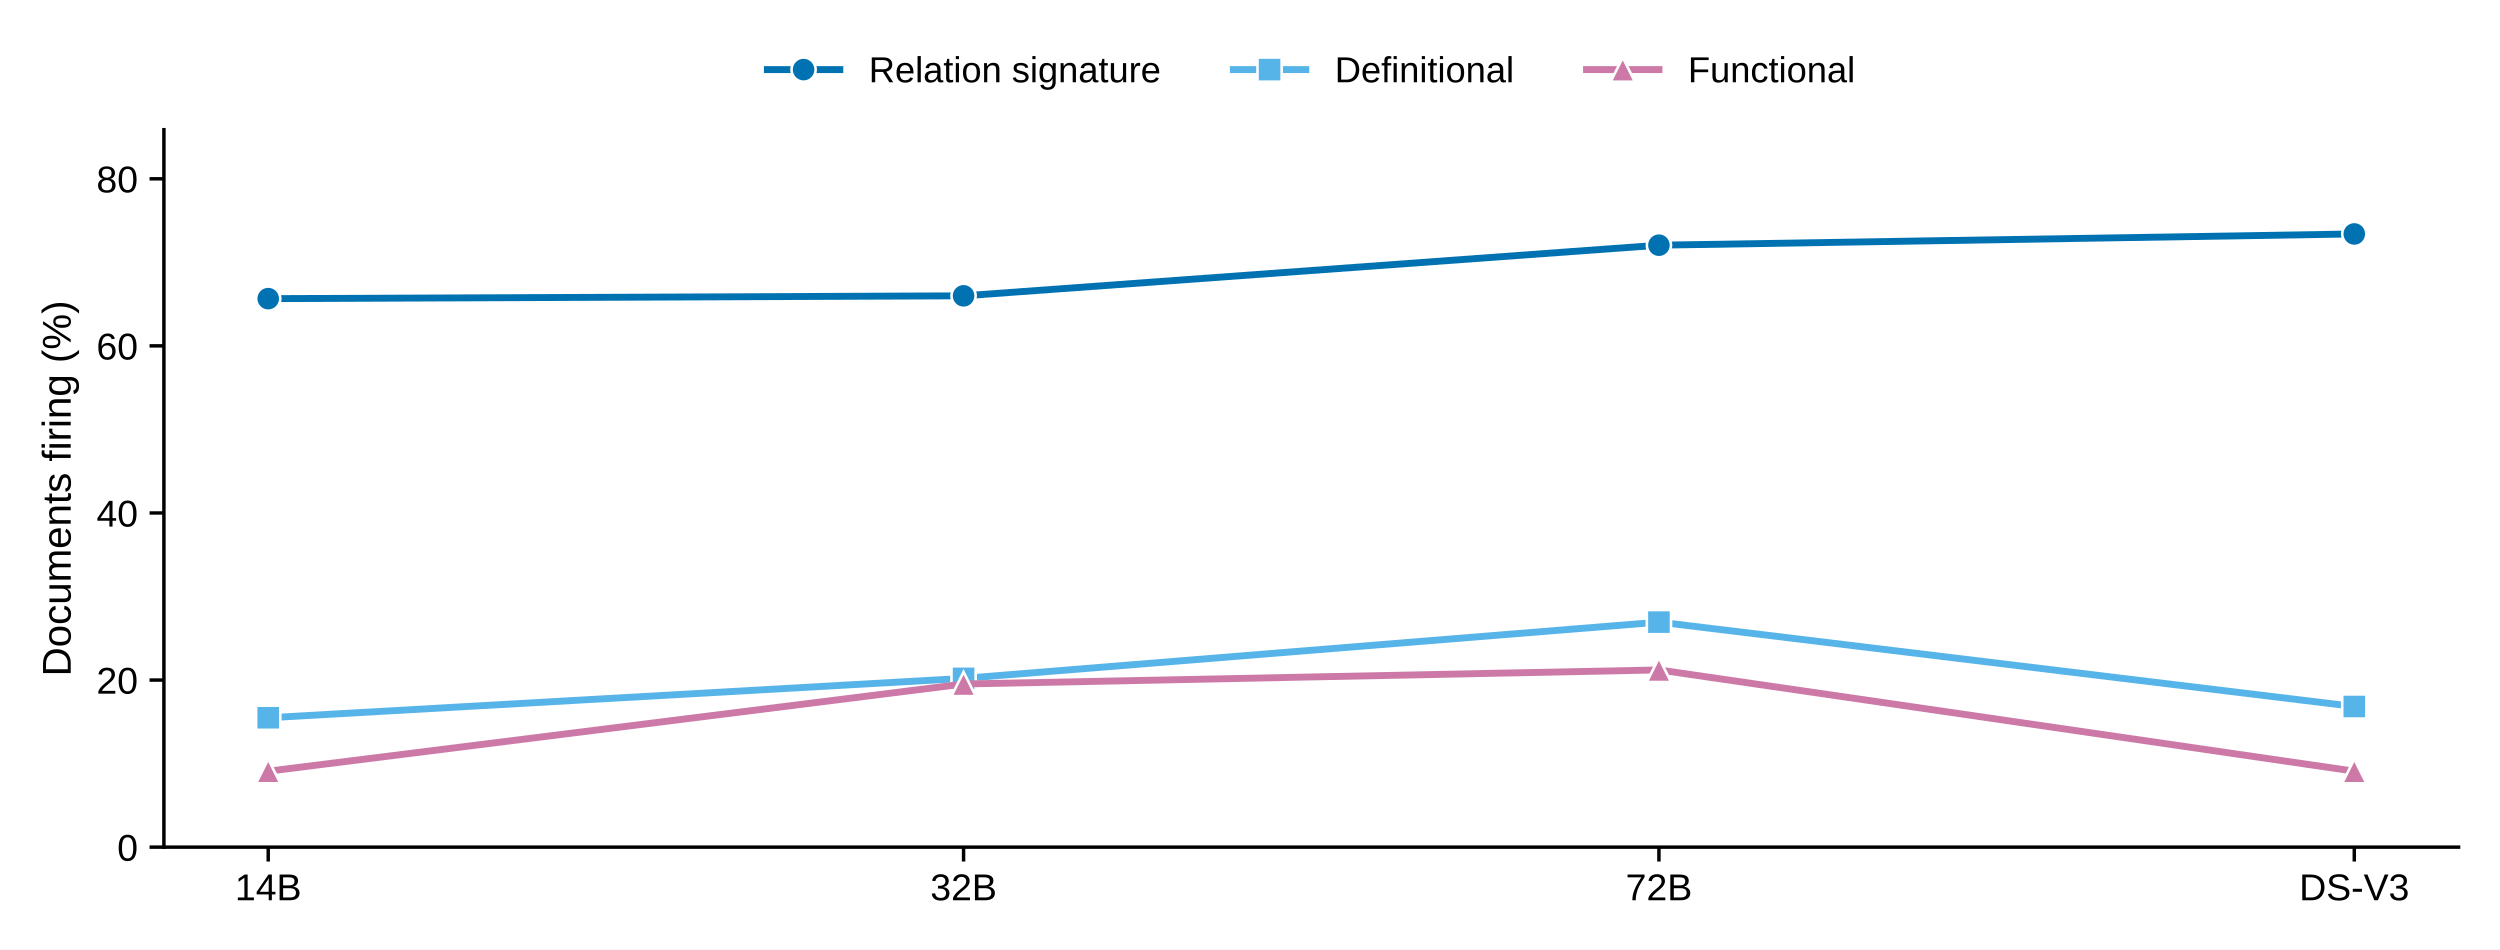
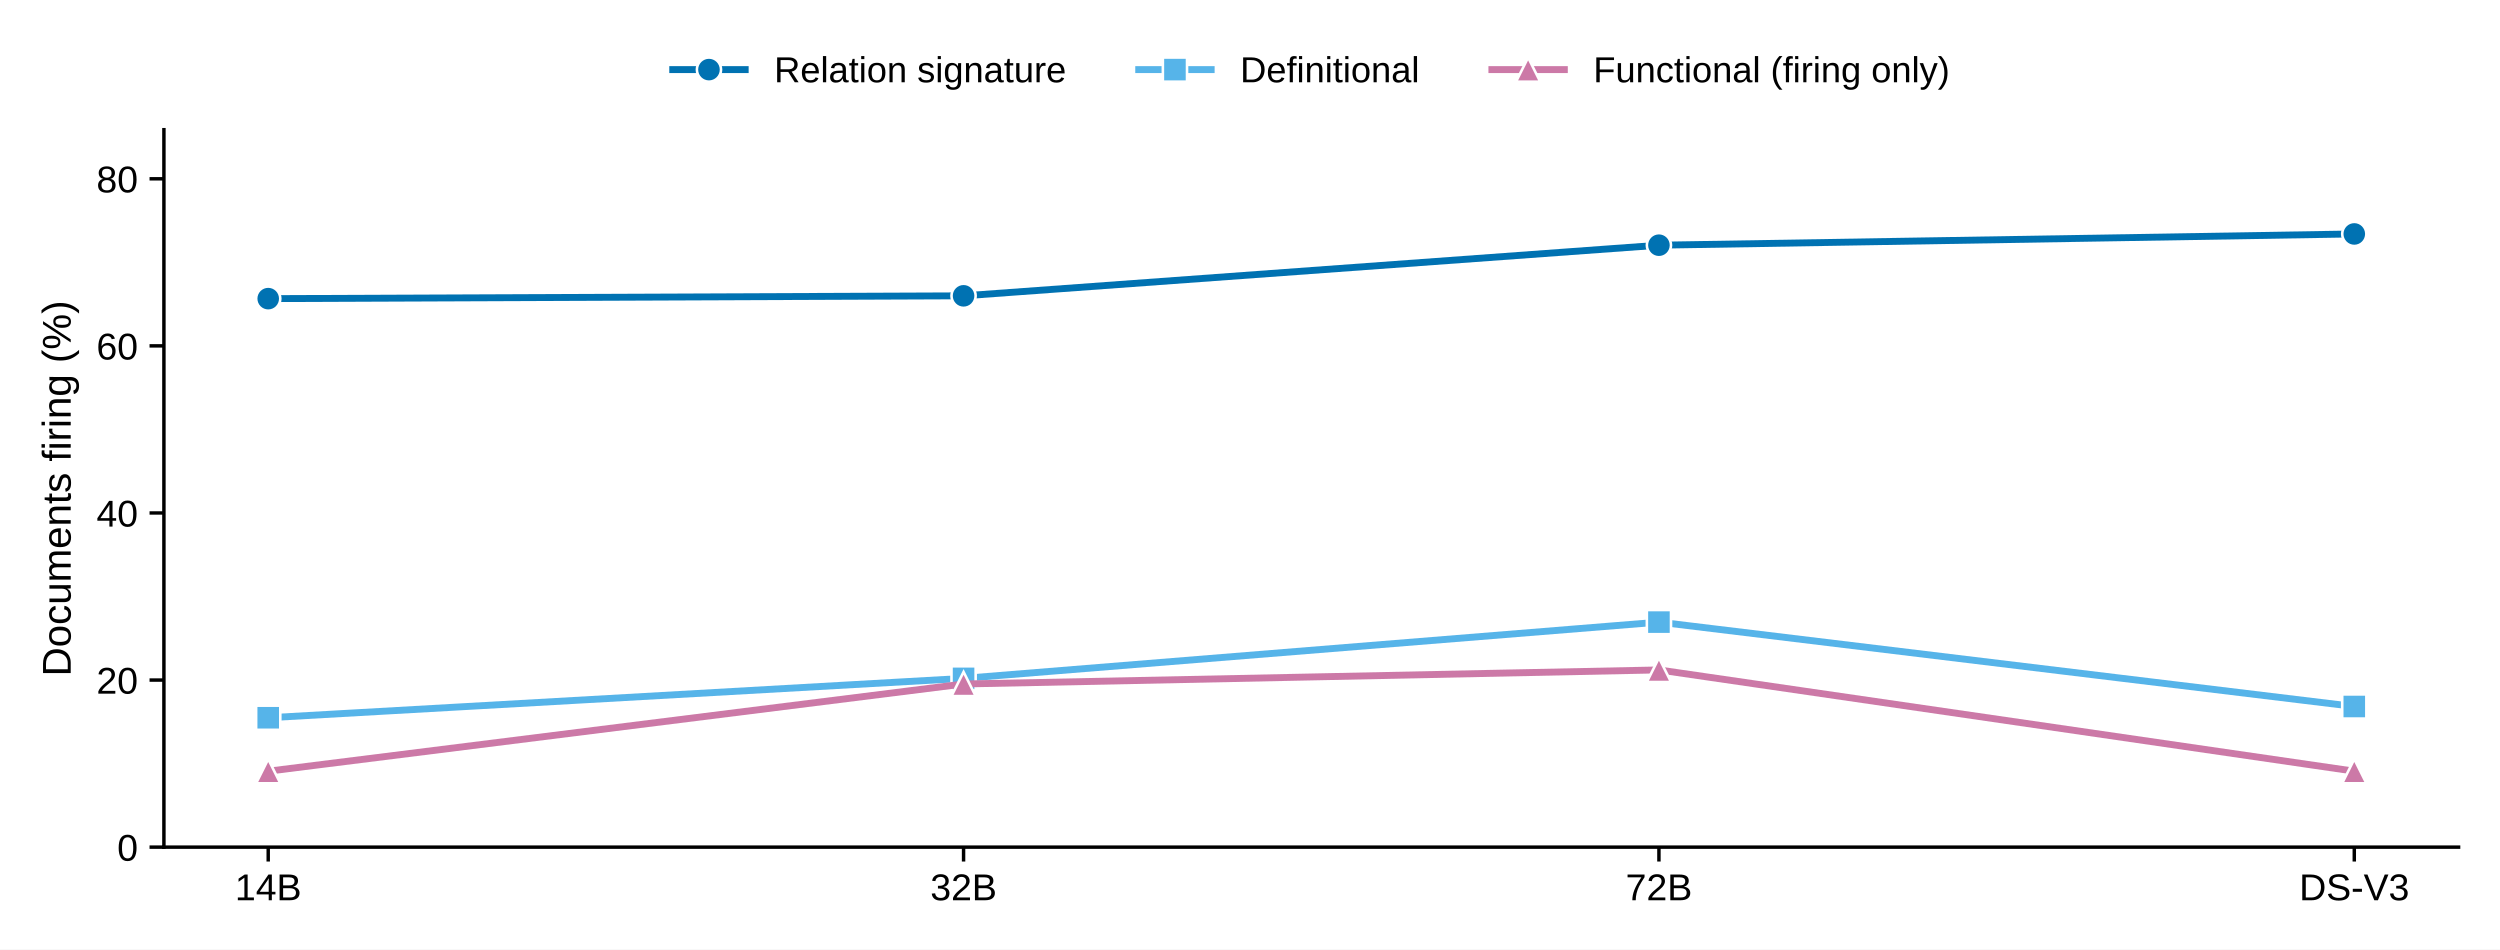
<svg xmlns="http://www.w3.org/2000/svg" xmlns:xlink="http://www.w3.org/1999/xlink" width="434.669pt" height="165.09pt" viewBox="0 0 434.669 165.09" version="1.1">
  <defs>
    <style type="text/css">*{stroke-linejoin: round; stroke-linecap: butt}</style>
  </defs>
  <g id="figure_1">
    <g id="patch_1">
-       <path d="M 0 165.09  L 434.669 165.09  L 434.669 0  L 0 0  z " style="fill: #ffffff" />
+       <path d="M 0 165.09 L 434.669 165.09 L 434.669 0 L 0 0 z " style="fill: #ffffff" />
    </g>
    <g id="axes_1">
      <g id="patch_2">
-         <path d="M 28.499 147.29  L 427.469 147.29  L 427.469 22.55  L 28.499 22.55  z " style="fill: #ffffff" />
+         <path d="M 28.499 147.29 L 427.469 147.29 L 427.469 22.55 L 28.499 22.55 z " style="fill: #ffffff" />
      </g>
      <g id="matplotlib.axis_1">
        <g id="xtick_1">
          <g id="line2d_1">
            <defs>
-               <path id="mb83ffec941" d="M 0 0  L 0 2.5  " style="stroke: #000000; stroke-width: 0.6" />
+               <path id="m9c54ced5c7" d="M 0 0 L 0 2.5 " style="stroke: #000000; stroke-width: 0.6" />
            </defs>
            <g>
-               <use xlink:href="#mb83ffec941" x="46.634" y="147.29" style="stroke: #000000; stroke-width: 0.6" />
+               <use xlink:href="#m9c54ced5c7" x="46.634" y="147.29" style="stroke: #000000; stroke-width: 0.6" />
            </g>
          </g>
          <g id="text_1">
            <text style="font-size: 6.5px; font-family: 'Arial', 'DejaVu Sans', 'Liberation Sans', sans-serif; text-anchor: middle" x="46.634" y="156.522" transform="rotate(-0 46.63369 156.5221)">14B</text>
          </g>
        </g>
        <g id="xtick_2">
          <g id="line2d_2">
            <g>
-               <use xlink:href="#mb83ffec941" x="167.534" y="147.29" style="stroke: #000000; stroke-width: 0.6" />
+               <use xlink:href="#m9c54ced5c7" x="167.534" y="147.29" style="stroke: #000000; stroke-width: 0.6" />
            </g>
          </g>
          <g id="text_2">
            <text style="font-size: 6.5px; font-family: 'Arial', 'DejaVu Sans', 'Liberation Sans', sans-serif; text-anchor: middle" x="167.534" y="156.522" transform="rotate(-0 167.5337 156.5221)">32B</text>
          </g>
        </g>
        <g id="xtick_3">
          <g id="line2d_3">
            <g>
-               <use xlink:href="#mb83ffec941" x="288.434" y="147.29" style="stroke: #000000; stroke-width: 0.6" />
+               <use xlink:href="#m9c54ced5c7" x="288.434" y="147.29" style="stroke: #000000; stroke-width: 0.6" />
            </g>
          </g>
          <g id="text_3">
            <text style="font-size: 6.5px; font-family: 'Arial', 'DejaVu Sans', 'Liberation Sans', sans-serif; text-anchor: middle" x="288.434" y="156.522" transform="rotate(-0 288.4337 156.5221)">72B</text>
          </g>
        </g>
        <g id="xtick_4">
          <g id="line2d_4">
            <g>
-               <use xlink:href="#mb83ffec941" x="409.334" y="147.29" style="stroke: #000000; stroke-width: 0.6" />
+               <use xlink:href="#m9c54ced5c7" x="409.334" y="147.29" style="stroke: #000000; stroke-width: 0.6" />
            </g>
          </g>
          <g id="text_4">
            <text style="font-size: 6.5px; font-family: 'Arial', 'DejaVu Sans', 'Liberation Sans', sans-serif; text-anchor: middle" x="409.334" y="156.522" transform="rotate(-0 409.3337 156.5221)">DS-V3</text>
          </g>
        </g>
      </g>
      <g id="matplotlib.axis_2">
        <g id="ytick_1">
          <g id="line2d_5">
            <defs>
-               <path id="mb2eed37937" d="M 0 0  L -2.5 0  " style="stroke: #000000; stroke-width: 0.6" />
+               <path id="mfb6f5998d5" d="M 0 0 L -2.5 0 " style="stroke: #000000; stroke-width: 0.6" />
            </defs>
            <g>
-               <use xlink:href="#mb2eed37937" x="28.499" y="147.29" style="stroke: #000000; stroke-width: 0.6" />
+               <use xlink:href="#mfb6f5998d5" x="28.499" y="147.29" style="stroke: #000000; stroke-width: 0.6" />
            </g>
          </g>
          <g id="text_5">
            <text style="font-size: 6.5px; font-family: 'Arial', 'DejaVu Sans', 'Liberation Sans', sans-serif; text-anchor: end" x="23.999" y="149.656" transform="rotate(-0 23.99869 149.656)">0</text>
          </g>
        </g>
        <g id="ytick_2">
          <g id="line2d_6">
            <g>
-               <use xlink:href="#mb2eed37937" x="28.499" y="118.24" style="stroke: #000000; stroke-width: 0.6" />
+               <use xlink:href="#mfb6f5998d5" x="28.499" y="118.24" style="stroke: #000000; stroke-width: 0.6" />
            </g>
          </g>
          <g id="text_6">
            <text style="font-size: 6.5px; font-family: 'Arial', 'DejaVu Sans', 'Liberation Sans', sans-serif; text-anchor: end" x="23.999" y="120.606" transform="rotate(-0 23.99869 120.6058)">20</text>
          </g>
        </g>
        <g id="ytick_3">
          <g id="line2d_7">
            <g>
-               <use xlink:href="#mb2eed37937" x="28.499" y="89.189" style="stroke: #000000; stroke-width: 0.6" />
+               <use xlink:href="#mfb6f5998d5" x="28.499" y="89.189" style="stroke: #000000; stroke-width: 0.6" />
            </g>
          </g>
          <g id="text_7">
            <text style="font-size: 6.5px; font-family: 'Arial', 'DejaVu Sans', 'Liberation Sans', sans-serif; text-anchor: end" x="23.999" y="91.556" transform="rotate(-0 23.99869 91.55552)">40</text>
          </g>
        </g>
        <g id="ytick_4">
          <g id="line2d_8">
            <g>
-               <use xlink:href="#mb2eed37937" x="28.499" y="60.139" style="stroke: #000000; stroke-width: 0.6" />
+               <use xlink:href="#mfb6f5998d5" x="28.499" y="60.139" style="stroke: #000000; stroke-width: 0.6" />
            </g>
          </g>
          <g id="text_8">
            <text style="font-size: 6.5px; font-family: 'Arial', 'DejaVu Sans', 'Liberation Sans', sans-serif; text-anchor: end" x="23.999" y="62.505" transform="rotate(-0 23.99869 62.50527)">60</text>
          </g>
        </g>
        <g id="ytick_5">
          <g id="line2d_9">
            <g>
-               <use xlink:href="#mb2eed37937" x="28.499" y="31.089" style="stroke: #000000; stroke-width: 0.6" />
+               <use xlink:href="#mfb6f5998d5" x="28.499" y="31.089" style="stroke: #000000; stroke-width: 0.6" />
            </g>
          </g>
          <g id="text_9">
            <text style="font-size: 6.5px; font-family: 'Arial', 'DejaVu Sans', 'Liberation Sans', sans-serif; text-anchor: end" x="23.999" y="33.455" transform="rotate(-0 23.99869 33.45503)">80</text>
          </g>
        </g>
        <g id="text_10">
          <text style="font-size: 7px; font-family: 'Arial', 'DejaVu Sans', 'Liberation Sans', sans-serif; text-anchor: middle" x="12.296" y="84.92" transform="rotate(-90 12.29619 84.91993)">Documents firing (%)</text>
        </g>
      </g>
      <g id="line2d_10">
-         <path d="M 46.634 51.923  L 167.534 51.434  L 288.434 42.631  L 409.334 40.675  " clip-path="url(#p4e0a10c722)" style="fill: none; stroke: #0072b2; stroke-width: 1.2; stroke-linecap: square" />
+         <path d="M 46.634 51.923 L 167.534 51.434 L 288.434 42.631 L 409.334 40.675 " clip-path="url(#p462305b7a8)" style="fill: none; stroke: #0072b2; stroke-width: 1.2; stroke-linecap: square" />
        <defs>
-           <path id="mf7ec0e3746" d="M 0 2.1  C 0.557 2.1 1.091 1.879 1.485 1.485  C 1.879 1.091 2.1 0.557 2.1 0  C 2.1 -0.557 1.879 -1.091 1.485 -1.485  C 1.091 -1.879 0.557 -2.1 0 -2.1  C -0.557 -2.1 -1.091 -1.879 -1.485 -1.485  C -1.879 -1.091 -2.1 -0.557 -2.1 0  C -2.1 0.557 -1.879 1.091 -1.485 1.485  C -1.091 1.879 -0.557 2.1 0 2.1  z " style="stroke: #ffffff; stroke-width: 0.45" />
+           <path id="m9f0df0e9cb" d="M 0 2.1 C 0.557 2.1 1.091 1.879 1.485 1.485 C 1.879 1.091 2.1 0.557 2.1 0 C 2.1 -0.557 1.879 -1.091 1.485 -1.485 C 1.091 -1.879 0.557 -2.1 0 -2.1 C -0.557 -2.1 -1.091 -1.879 -1.485 -1.485 C -1.879 -1.091 -2.1 -0.557 -2.1 0 C -2.1 0.557 -1.879 1.091 -1.485 1.485 C -1.091 1.879 -0.557 2.1 0 2.1 z " style="stroke: #ffffff; stroke-width: 0.45" />
        </defs>
-         <g clip-path="url(#p4e0a10c722)">
-           <use xlink:href="#mf7ec0e3746" x="46.634" y="51.923" style="fill: #0072b2; stroke: #ffffff; stroke-width: 0.45" />
-           <use xlink:href="#mf7ec0e3746" x="167.534" y="51.434" style="fill: #0072b2; stroke: #ffffff; stroke-width: 0.45" />
-           <use xlink:href="#mf7ec0e3746" x="288.434" y="42.631" style="fill: #0072b2; stroke: #ffffff; stroke-width: 0.45" />
-           <use xlink:href="#mf7ec0e3746" x="409.334" y="40.675" style="fill: #0072b2; stroke: #ffffff; stroke-width: 0.45" />
+         <g clip-path="url(#p462305b7a8)">
+           <use xlink:href="#m9f0df0e9cb" x="46.634" y="51.923" style="fill: #0072b2; stroke: #ffffff; stroke-width: 0.45" />
+           <use xlink:href="#m9f0df0e9cb" x="167.534" y="51.434" style="fill: #0072b2; stroke: #ffffff; stroke-width: 0.45" />
+           <use xlink:href="#m9f0df0e9cb" x="288.434" y="42.631" style="fill: #0072b2; stroke: #ffffff; stroke-width: 0.45" />
+           <use xlink:href="#m9f0df0e9cb" x="409.334" y="40.675" style="fill: #0072b2; stroke: #ffffff; stroke-width: 0.45" />
        </g>
      </g>
      <g id="line2d_11">
-         <path d="M 46.634 124.793  L 167.534 117.946  L 288.434 108.165  L 409.334 122.837  " clip-path="url(#p4e0a10c722)" style="fill: none; stroke: #56b4e9; stroke-width: 1.2; stroke-linecap: square" />
+         <path d="M 46.634 124.793 L 167.534 117.946 L 288.434 108.165 L 409.334 122.837 " clip-path="url(#p462305b7a8)" style="fill: none; stroke: #56b4e9; stroke-width: 1.2; stroke-linecap: square" />
        <defs>
-           <path id="m29e6700abe" d="M -2.1 2.1  L 2.1 2.1  L 2.1 -2.1  L -2.1 -2.1  z " style="stroke: #ffffff; stroke-width: 0.45; stroke-linejoin: miter" />
+           <path id="m44f005ca89" d="M -2.1 2.1 L 2.1 2.1 L 2.1 -2.1 L -2.1 -2.1 z " style="stroke: #ffffff; stroke-width: 0.45; stroke-linejoin: miter" />
        </defs>
-         <g clip-path="url(#p4e0a10c722)">
-           <use xlink:href="#m29e6700abe" x="46.634" y="124.793" style="fill: #56b4e9; stroke: #ffffff; stroke-width: 0.45; stroke-linejoin: miter" />
-           <use xlink:href="#m29e6700abe" x="167.534" y="117.946" style="fill: #56b4e9; stroke: #ffffff; stroke-width: 0.45; stroke-linejoin: miter" />
-           <use xlink:href="#m29e6700abe" x="288.434" y="108.165" style="fill: #56b4e9; stroke: #ffffff; stroke-width: 0.45; stroke-linejoin: miter" />
-           <use xlink:href="#m29e6700abe" x="409.334" y="122.837" style="fill: #56b4e9; stroke: #ffffff; stroke-width: 0.45; stroke-linejoin: miter" />
+         <g clip-path="url(#p462305b7a8)">
+           <use xlink:href="#m44f005ca89" x="46.634" y="124.793" style="fill: #56b4e9; stroke: #ffffff; stroke-width: 0.45; stroke-linejoin: miter" />
+           <use xlink:href="#m44f005ca89" x="167.534" y="117.946" style="fill: #56b4e9; stroke: #ffffff; stroke-width: 0.45; stroke-linejoin: miter" />
+           <use xlink:href="#m44f005ca89" x="288.434" y="108.165" style="fill: #56b4e9; stroke: #ffffff; stroke-width: 0.45; stroke-linejoin: miter" />
+           <use xlink:href="#m44f005ca89" x="409.334" y="122.837" style="fill: #56b4e9; stroke: #ffffff; stroke-width: 0.45; stroke-linejoin: miter" />
        </g>
      </g>
      <g id="line2d_12">
-         <path d="M 46.634 134.085  L 167.534 118.924  L 288.434 116.479  L 409.334 134.085  " clip-path="url(#p4e0a10c722)" style="fill: none; stroke: #cc79a7; stroke-width: 1.2; stroke-linecap: square" />
+         <path d="M 46.634 134.085 L 167.534 118.924 L 288.434 116.479 L 409.334 134.085 " clip-path="url(#p462305b7a8)" style="fill: none; stroke: #cc79a7; stroke-width: 1.2; stroke-linecap: square" />
        <defs>
-           <path id="me29fb728ec" d="M 0 -2.1  L -2.1 2.1  L 2.1 2.1  z " style="stroke: #ffffff; stroke-width: 0.45; stroke-linejoin: miter" />
+           <path id="m0f0b2f9c8d" d="M 0 -2.1 L -2.1 2.1 L 2.1 2.1 z " style="stroke: #ffffff; stroke-width: 0.45; stroke-linejoin: miter" />
        </defs>
-         <g clip-path="url(#p4e0a10c722)">
-           <use xlink:href="#me29fb728ec" x="46.634" y="134.085" style="fill: #cc79a7; stroke: #ffffff; stroke-width: 0.45; stroke-linejoin: miter" />
-           <use xlink:href="#me29fb728ec" x="167.534" y="118.924" style="fill: #cc79a7; stroke: #ffffff; stroke-width: 0.45; stroke-linejoin: miter" />
-           <use xlink:href="#me29fb728ec" x="288.434" y="116.479" style="fill: #cc79a7; stroke: #ffffff; stroke-width: 0.45; stroke-linejoin: miter" />
-           <use xlink:href="#me29fb728ec" x="409.334" y="134.085" style="fill: #cc79a7; stroke: #ffffff; stroke-width: 0.45; stroke-linejoin: miter" />
+         <g clip-path="url(#p462305b7a8)">
+           <use xlink:href="#m0f0b2f9c8d" x="46.634" y="134.085" style="fill: #cc79a7; stroke: #ffffff; stroke-width: 0.45; stroke-linejoin: miter" />
+           <use xlink:href="#m0f0b2f9c8d" x="167.534" y="118.924" style="fill: #cc79a7; stroke: #ffffff; stroke-width: 0.45; stroke-linejoin: miter" />
+           <use xlink:href="#m0f0b2f9c8d" x="288.434" y="116.479" style="fill: #cc79a7; stroke: #ffffff; stroke-width: 0.45; stroke-linejoin: miter" />
+           <use xlink:href="#m0f0b2f9c8d" x="409.334" y="134.085" style="fill: #cc79a7; stroke: #ffffff; stroke-width: 0.45; stroke-linejoin: miter" />
        </g>
      </g>
      <g id="patch_3">
-         <path d="M 28.499 147.29  L 28.499 22.55  " style="fill: none; stroke: #000000; stroke-width: 0.6; stroke-linejoin: miter; stroke-linecap: square" />
+         <path d="M 28.499 147.29 L 28.499 22.55 " style="fill: none; stroke: #000000; stroke-width: 0.6; stroke-linejoin: miter; stroke-linecap: square" />
      </g>
      <g id="patch_4">
-         <path d="M 28.499 147.29  L 427.469 147.29  " style="fill: none; stroke: #000000; stroke-width: 0.6; stroke-linejoin: miter; stroke-linecap: square" />
+         <path d="M 28.499 147.29 L 427.469 147.29 " style="fill: none; stroke: #000000; stroke-width: 0.6; stroke-linejoin: miter; stroke-linecap: square" />
      </g>
      <g id="legend_1">
        <g id="line2d_13">
-           <path d="M 133.419 12.102  L 139.719 12.102  L 146.019 12.102  " style="fill: none; stroke: #0072b2; stroke-width: 1.2; stroke-linecap: square" />
+           <path d="M 116.966 12.102 L 123.266 12.102 L 129.566 12.102 " style="fill: none; stroke: #0072b2; stroke-width: 1.2; stroke-linecap: square" />
          <g>
-             <use xlink:href="#mf7ec0e3746" x="139.719" y="12.102" style="fill: #0072b2; stroke: #ffffff; stroke-width: 0.45" />
+             <use xlink:href="#m9f0df0e9cb" x="123.266" y="12.102" style="fill: #0072b2; stroke: #ffffff; stroke-width: 0.45" />
          </g>
        </g>
        <g id="text_11">
-           <text style="font-size: 6.3px; font-family: 'Arial', 'DejaVu Sans', 'Liberation Sans', sans-serif; text-anchor: start" x="151.059" y="14.307" transform="rotate(-0 151.0592 14.30657)">Relation signature</text>
+           <text style="font-size: 6.3px; font-family: 'Arial', 'DejaVu Sans', 'Liberation Sans', sans-serif; text-anchor: start" x="134.606" y="14.307" transform="rotate(-0 134.6059 14.30657)">Relation signature</text>
        </g>
        <g id="line2d_14">
-           <path d="M 214.437 12.102  L 220.737 12.102  L 227.037 12.102  " style="fill: none; stroke: #56b4e9; stroke-width: 1.2; stroke-linecap: square" />
+           <path d="M 197.984 12.102 L 204.284 12.102 L 210.584 12.102 " style="fill: none; stroke: #56b4e9; stroke-width: 1.2; stroke-linecap: square" />
          <g>
-             <use xlink:href="#m29e6700abe" x="220.737" y="12.102" style="fill: #56b4e9; stroke: #ffffff; stroke-width: 0.45; stroke-linejoin: miter" />
+             <use xlink:href="#m44f005ca89" x="204.284" y="12.102" style="fill: #56b4e9; stroke: #ffffff; stroke-width: 0.45; stroke-linejoin: miter" />
          </g>
        </g>
        <g id="text_12">
-           <text style="font-size: 6.3px; font-family: 'Arial', 'DejaVu Sans', 'Liberation Sans', sans-serif; text-anchor: start" x="232.077" y="14.307" transform="rotate(-0 232.0772 14.30657)">Definitional</text>
+           <text style="font-size: 6.3px; font-family: 'Arial', 'DejaVu Sans', 'Liberation Sans', sans-serif; text-anchor: start" x="215.624" y="14.307" transform="rotate(-0 215.6239 14.30657)">Definitional</text>
        </g>
        <g id="line2d_15">
-           <path d="M 275.844 12.102  L 282.144 12.102  L 288.444 12.102  " style="fill: none; stroke: #cc79a7; stroke-width: 1.2; stroke-linecap: square" />
+           <path d="M 259.39 12.102 L 265.69 12.102 L 271.99 12.102 " style="fill: none; stroke: #cc79a7; stroke-width: 1.2; stroke-linecap: square" />
          <g>
-             <use xlink:href="#me29fb728ec" x="282.144" y="12.102" style="fill: #cc79a7; stroke: #ffffff; stroke-width: 0.45; stroke-linejoin: miter" />
+             <use xlink:href="#m0f0b2f9c8d" x="265.69" y="12.102" style="fill: #cc79a7; stroke: #ffffff; stroke-width: 0.45; stroke-linejoin: miter" />
          </g>
        </g>
        <g id="text_13">
-           <text style="font-size: 6.3px; font-family: 'Arial', 'DejaVu Sans', 'Liberation Sans', sans-serif; text-anchor: start" x="293.484" y="14.307" transform="rotate(-0 293.4835 14.30657)">Functional</text>
+           <text style="font-size: 6.3px; font-family: 'Arial', 'DejaVu Sans', 'Liberation Sans', sans-serif; text-anchor: start" x="277.03" y="14.307" transform="rotate(-0 277.0302 14.30657)">Functional (firing only)</text>
        </g>
      </g>
    </g>
  </g>
  <defs>
-     <clipPath id="p4e0a10c722">
+     <clipPath id="p462305b7a8">
      <rect x="28.499" y="22.55" width="398.97" height="124.74" />
    </clipPath>
  </defs>
</svg>
